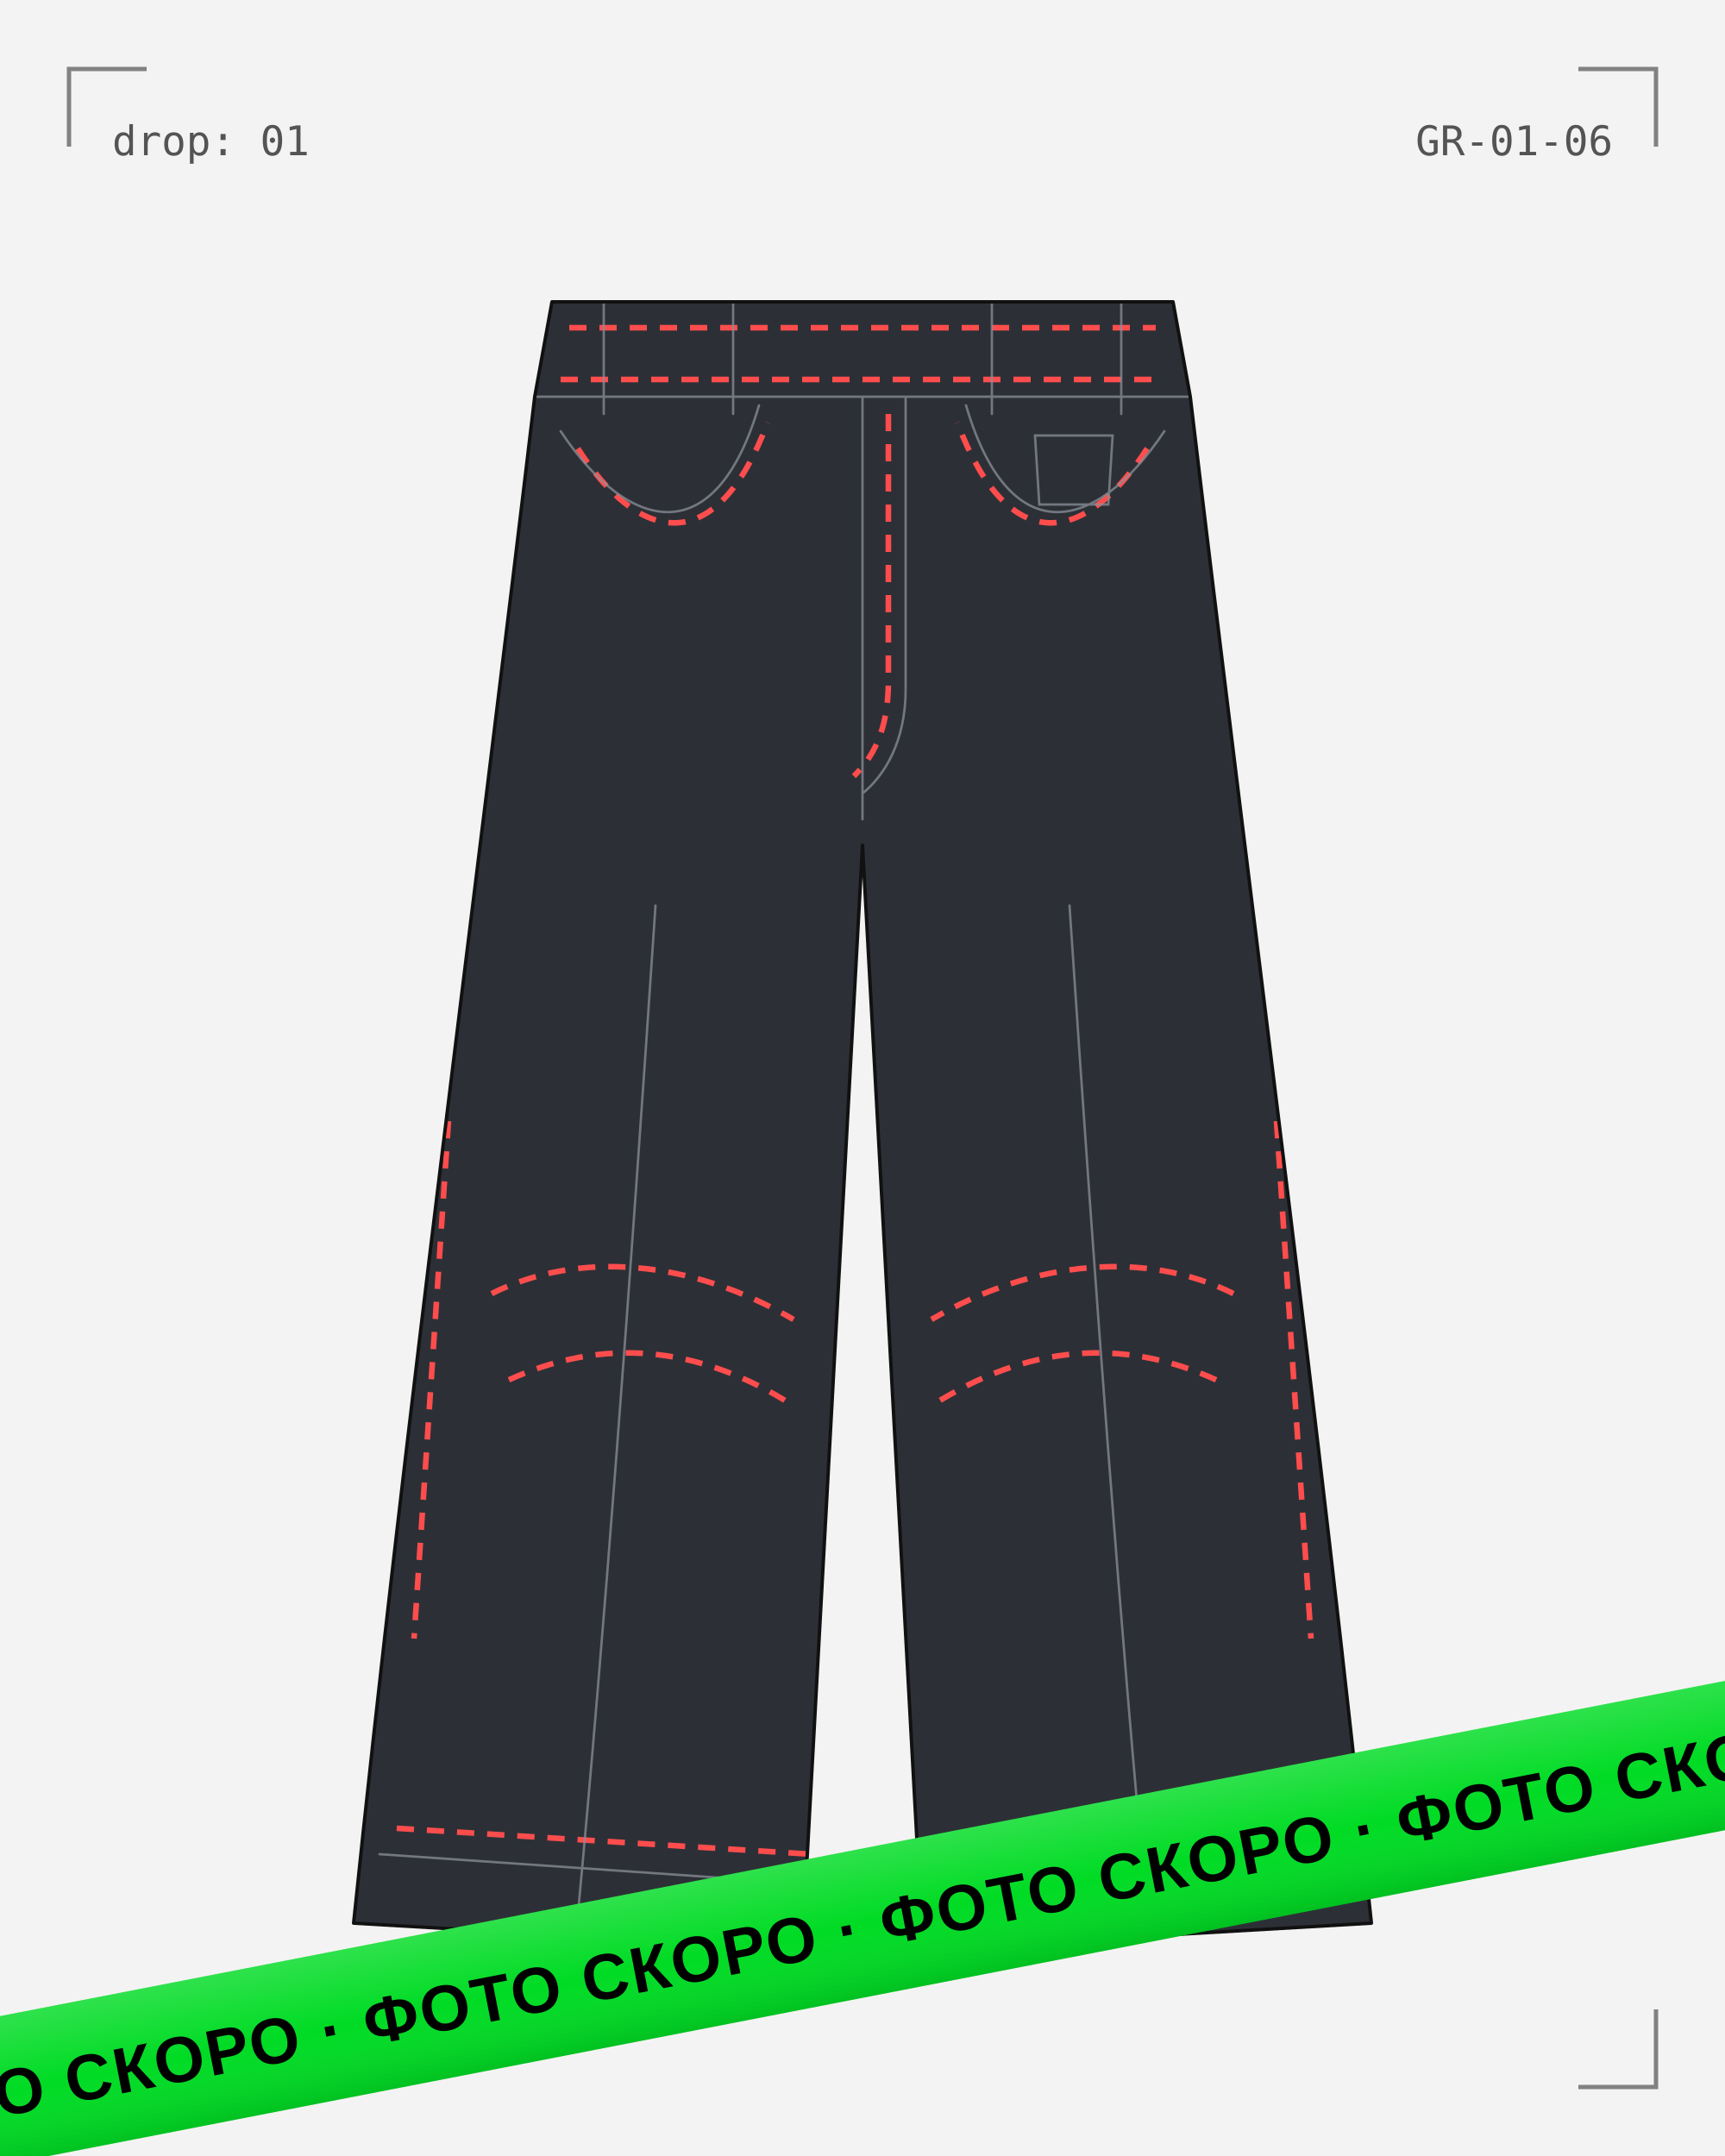
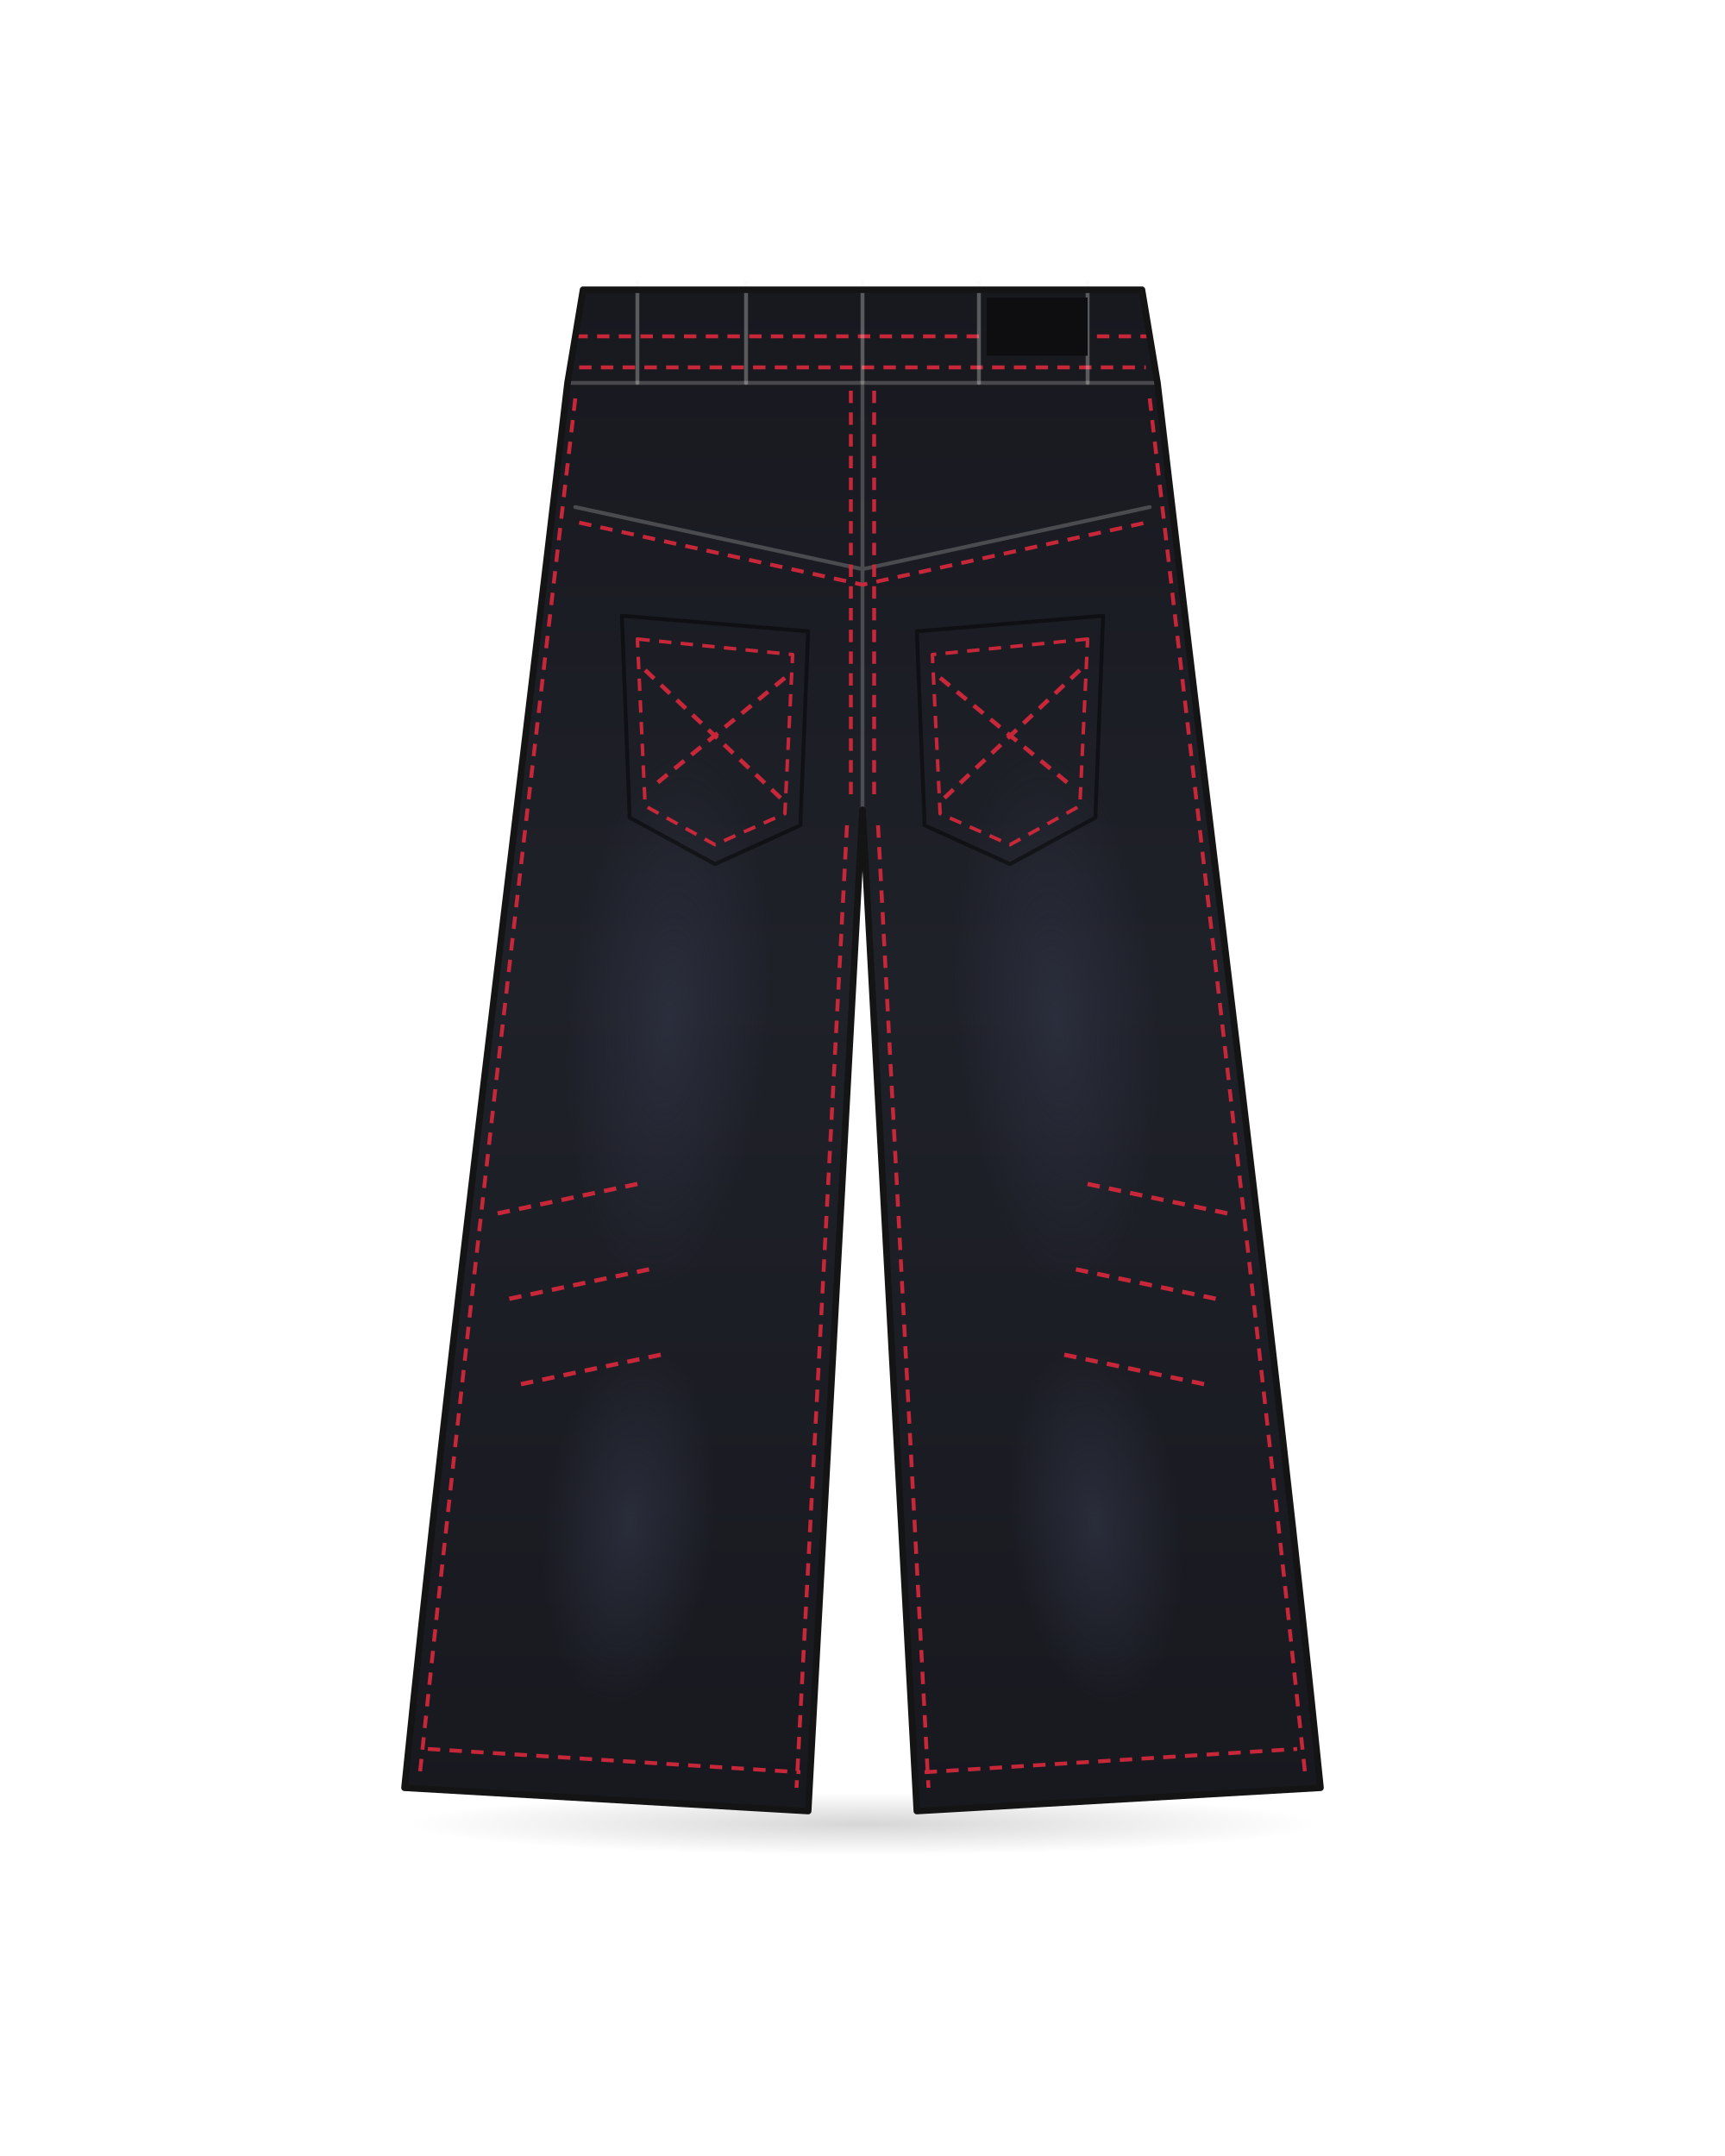
<svg xmlns="http://www.w3.org/2000/svg" viewBox="0 0 400 500" width="800" height="1000">
-   <defs>
-     <filter id="soft" x="-20%" y="-20%" width="140%" height="140%">
-       <feGaussianBlur stdDeviation="9" />
-     </filter>
-     <linearGradient id="tapeShade" x1="0" y1="0" x2="0" y2="1">
-       <stop offset="0" stop-color="#fff" stop-opacity=".18" />
-       <stop offset=".5" stop-color="#fff" stop-opacity="0" />
-       <stop offset="1" stop-color="#000" stop-opacity=".12" />
+   <radialGradient id="sh">
+     <stop offset="0" stop-color="#000" stop-opacity=".16" />
+     <stop offset="1" stop-color="#000" stop-opacity="0" />
+   </radialGradient>
+   <ellipse cx="200" cy="423" rx="106" ry="7.2" fill="url(#sh)" />
+   <g id="art" transform="translate(200 420) scale(0.9) translate(-200 -454)">
+     <radialGradient id="iw">
+       <stop offset="0" stop-color="#2D3140" stop-opacity="0.8" />
+       <stop offset="1" stop-color="#2D3140" stop-opacity="0" />
+     </radialGradient>
+     <linearGradient id="iv" x1="0" y1="0" x2="0" y2="1">
+       <stop offset="0" stop-color="#18191F" />
+       <stop offset=".45" stop-color="#1F2129" />
+       <stop offset="1" stop-color="#18191F" />
    </linearGradient>
-   </defs>
-   <rect width="400" height="500" fill="#F4F3F3" />
-   <path d="M16 34 L16 16 L34 16 M366 16 L384 16 L384 34 M16 466 L16 484 L34 484 M366 484 L384 484 L384 466" fill="none" stroke="#111" stroke-width="1" opacity=".5" />
-   <text x="26" y="36" font-family="Menlo,'SF Mono',ui-monospace,monospace" font-size="9.5" fill="#111" opacity=".7">drop: 01</text>
-   <text x="374" y="36" text-anchor="end" font-family="Menlo,'SF Mono',ui-monospace,monospace" font-size="9.5" fill="#111" opacity=".7">GR-01-06</text>
-   <clipPath id="cl">
-     <path d="M128 70 L272 70 L276 92 C290 210 306 330 318 446 L214 452 L200 196 L186 452 L82 446 C94 330 110 210 124 92 Z" />
-   </clipPath>
-   <path d="M128 70 L272 70 L276 92 C290 210 306 330 318 446 L214 452 L200 196 L186 452 L82 446 C94 330 110 210 124 92 Z" fill="#2C3036" />
-   <g clip-path="url(#cl)" fill="none" stroke="#FF4D4D" stroke-width="1.3" stroke-dasharray="4 3" vector-effect="non-scaling-stroke">
-     <path d="M132 76 L268 76 M130 88 L270 88 M134 104 C148 126 166 130 178 98 M266 104 C252 126 234 130 222 98 M206 96 L206 158 C206 170 202 176 198 180 M114 300 C134 290 160 292 184 306 M118 320 C140 310 162 312 184 326 M286 300 C266 290 240 292 216 306 M282 320 C260 310 238 312 216 326 M92 424 L188 430 M212 430 L308 424 M104 260 L96 380 M296 260 L304 380" />
-   </g>
-   <path d="M124 92 L276 92 M140 70 L140 96 M170 70 L170 96 M230 70 L230 96 M260 70 L260 96 M200 92 L200 190 M210 92 L210 160 C210 172 205 180 200 184 M130 100 C146 124 166 128 176 94 M270 100 C254 124 234 128 224 94 M240 101 L258 101 L257 117 L241 117 Z M88 430 L189 437 M211 437 L312 430 M152 210 C146 300 140 380 134 444 M248 210 C254 300 260 380 266 444" fill="none" stroke="#8a8f98" stroke-width="1.1" stroke-linecap="round" vector-effect="non-scaling-stroke" opacity=".75" />
-   <path d="M128 70 L272 70 L276 92 C290 210 306 330 318 446 L214 452 L200 196 L186 452 L82 446 C94 330 110 210 124 92 Z" fill="none" stroke="#111111" stroke-width="1.6" stroke-linejoin="round" vector-effect="non-scaling-stroke" />
-   <g transform="rotate(-11 200 446)">
-     <rect x="-80" y="429" width="560" height="34" fill="#00DB24" />
-     <rect x="-80" y="429" width="560" height="34" fill="url(#tapeShade)" />
-     <text x="-40" y="452" font-family="'Arial Black','Helvetica Neue',Arial,sans-serif" font-weight="900" font-size="15" letter-spacing=".5" fill="#000">  ФОТО СКОРО  ·  ФОТО СКОРО  ·  ФОТО СКОРО  ·  ФОТО СКОРО  ·  ФОТО СКОРО  ·  ФОТО СКОРО  ·</text>
+     <path d="m128 62h144l4 24c14 120 30 244 42 362l-104 6-14-258-14 258-104-6c12-118 28-242 42-362z" fill="url(#iv)" />
+     <clipPath id="k1">
+       <path d="m128 62h144l4 24c14 120 30 244 42 362l-104 6-14-258-14 258-104-6c12-118 28-242 42-362z" />
+     </clipPath>
+     <g clip-path="url(#k1)">
+       <ellipse cx="150" cy="250" rx="26" ry="70" fill="url(#iw)" transform="rotate(4 150 250)" />
+       <ellipse cx="250" cy="250" rx="26" ry="70" fill="url(#iw)" transform="rotate(-4 250 250)" />
+       <ellipse cx="140" cy="380" rx="22" ry="46" fill="url(#iw)" transform="rotate(6 140 380)" />
+       <ellipse cx="260" cy="380" rx="22" ry="46" fill="url(#iw)" transform="rotate(-6 260 380)" />
+     </g>
+     <path d="m124 86h152m-76 0v110m-74-78 74 16 74-16" fill="none" stroke="#F2F1EE" stroke-width="1" stroke-linecap="round" stroke-linejoin="round" stroke-opacity="0.22" />
+     <path d="m126 74h148m-147 8h146m-146 40 73 16 73-16m-76-34v104m6-104v104" fill="none" stroke="#D0283A" stroke-width="1" stroke-linejoin="round" stroke-dasharray="3.2 2.4" stroke-opacity="0.95" />
+     <path d="m142 60v26m28-26v26m30-26v26m30-26v26m28-26v26" fill="none" stroke="#F2F1EE" stroke-width="1" stroke-linecap="round" stroke-linejoin="round" stroke-opacity="0.3" />
+     <path d="m138 146 48 4-2 50-22 10-22-12zm124 0-48 4 2 50 22 10 22-12z" fill="none" stroke="#000" stroke-width="1" stroke-linecap="round" stroke-linejoin="round" stroke-opacity="0.45" />
+     <path d="m142 152 40 4-2 41-18 8-18-10zm116 0-40 4 2 41 18 8 18-10z" fill="none" stroke="#D0283A" stroke-width="0.9" stroke-linejoin="round" stroke-dasharray="3.2 2.4" stroke-opacity="0.95" />
+     <path d="m144 160 36 34m0-32-34 28m110-30-36 34m0-32 34 28" fill="none" stroke="#D0283A" stroke-width="1.1" stroke-linejoin="round" stroke-dasharray="3.2 2.4" stroke-opacity="0.95" />
+     <path d="m126 90c-14 120-28 240-40 354m188-354c14 120 28 240 40 354m-118-244-13 248m21-248 13 248" fill="none" stroke="#D0283A" stroke-width="1" stroke-linejoin="round" stroke-dasharray="3.2 2.4" stroke-opacity="0.95" />
+     <path d="m88 438 96 6m32 0 96-6" fill="none" stroke="#D0283A" stroke-width="1" stroke-linejoin="round" stroke-dasharray="3.2 2.4" stroke-opacity="0.95" />
+     <path d="m106 300 38-8m-35 30 38-8m-35 30 38-8m144-36-38-8m35 30-38-8m35 30-38-8" fill="none" stroke="#D0283A" stroke-width="1.1" stroke-linejoin="round" stroke-dasharray="3.2 2.4" stroke-opacity="0.95" />
+     <rect x="232" y="64" width="26" height="15" fill="#0E0E10" />
+     <path d="m128 62h144l4 24c14 120 30 244 42 362l-104 6-14-258-14 258-104-6c12-118 28-242 42-362z" fill="none" stroke="#141414" stroke-width="1.7" stroke-linecap="round" stroke-linejoin="round" />
  </g>
</svg>
